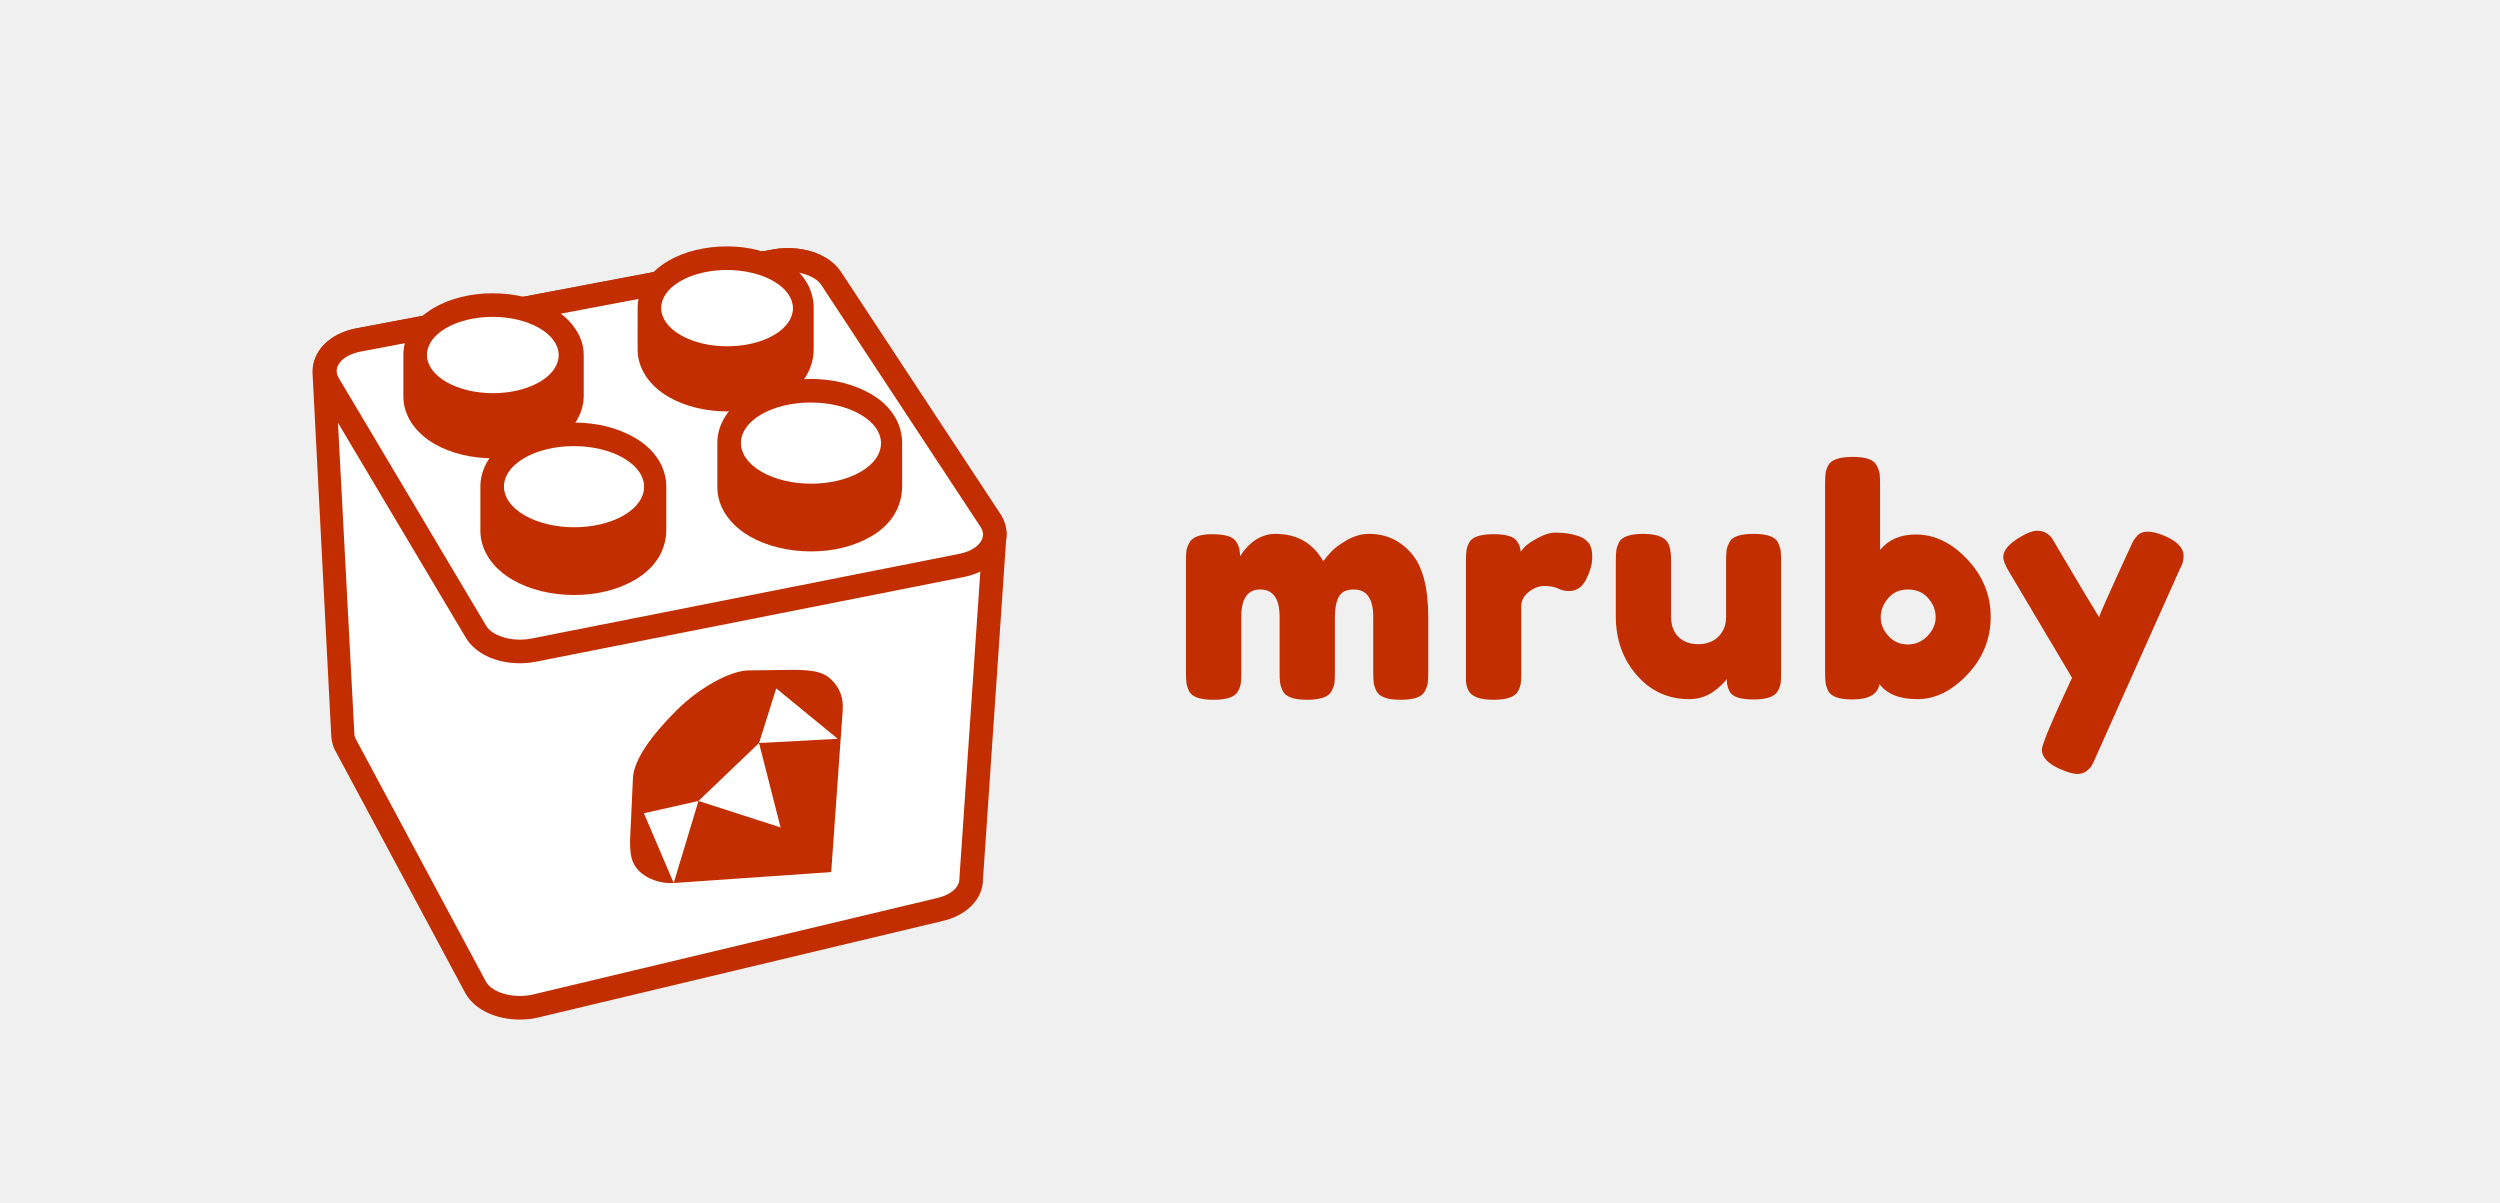
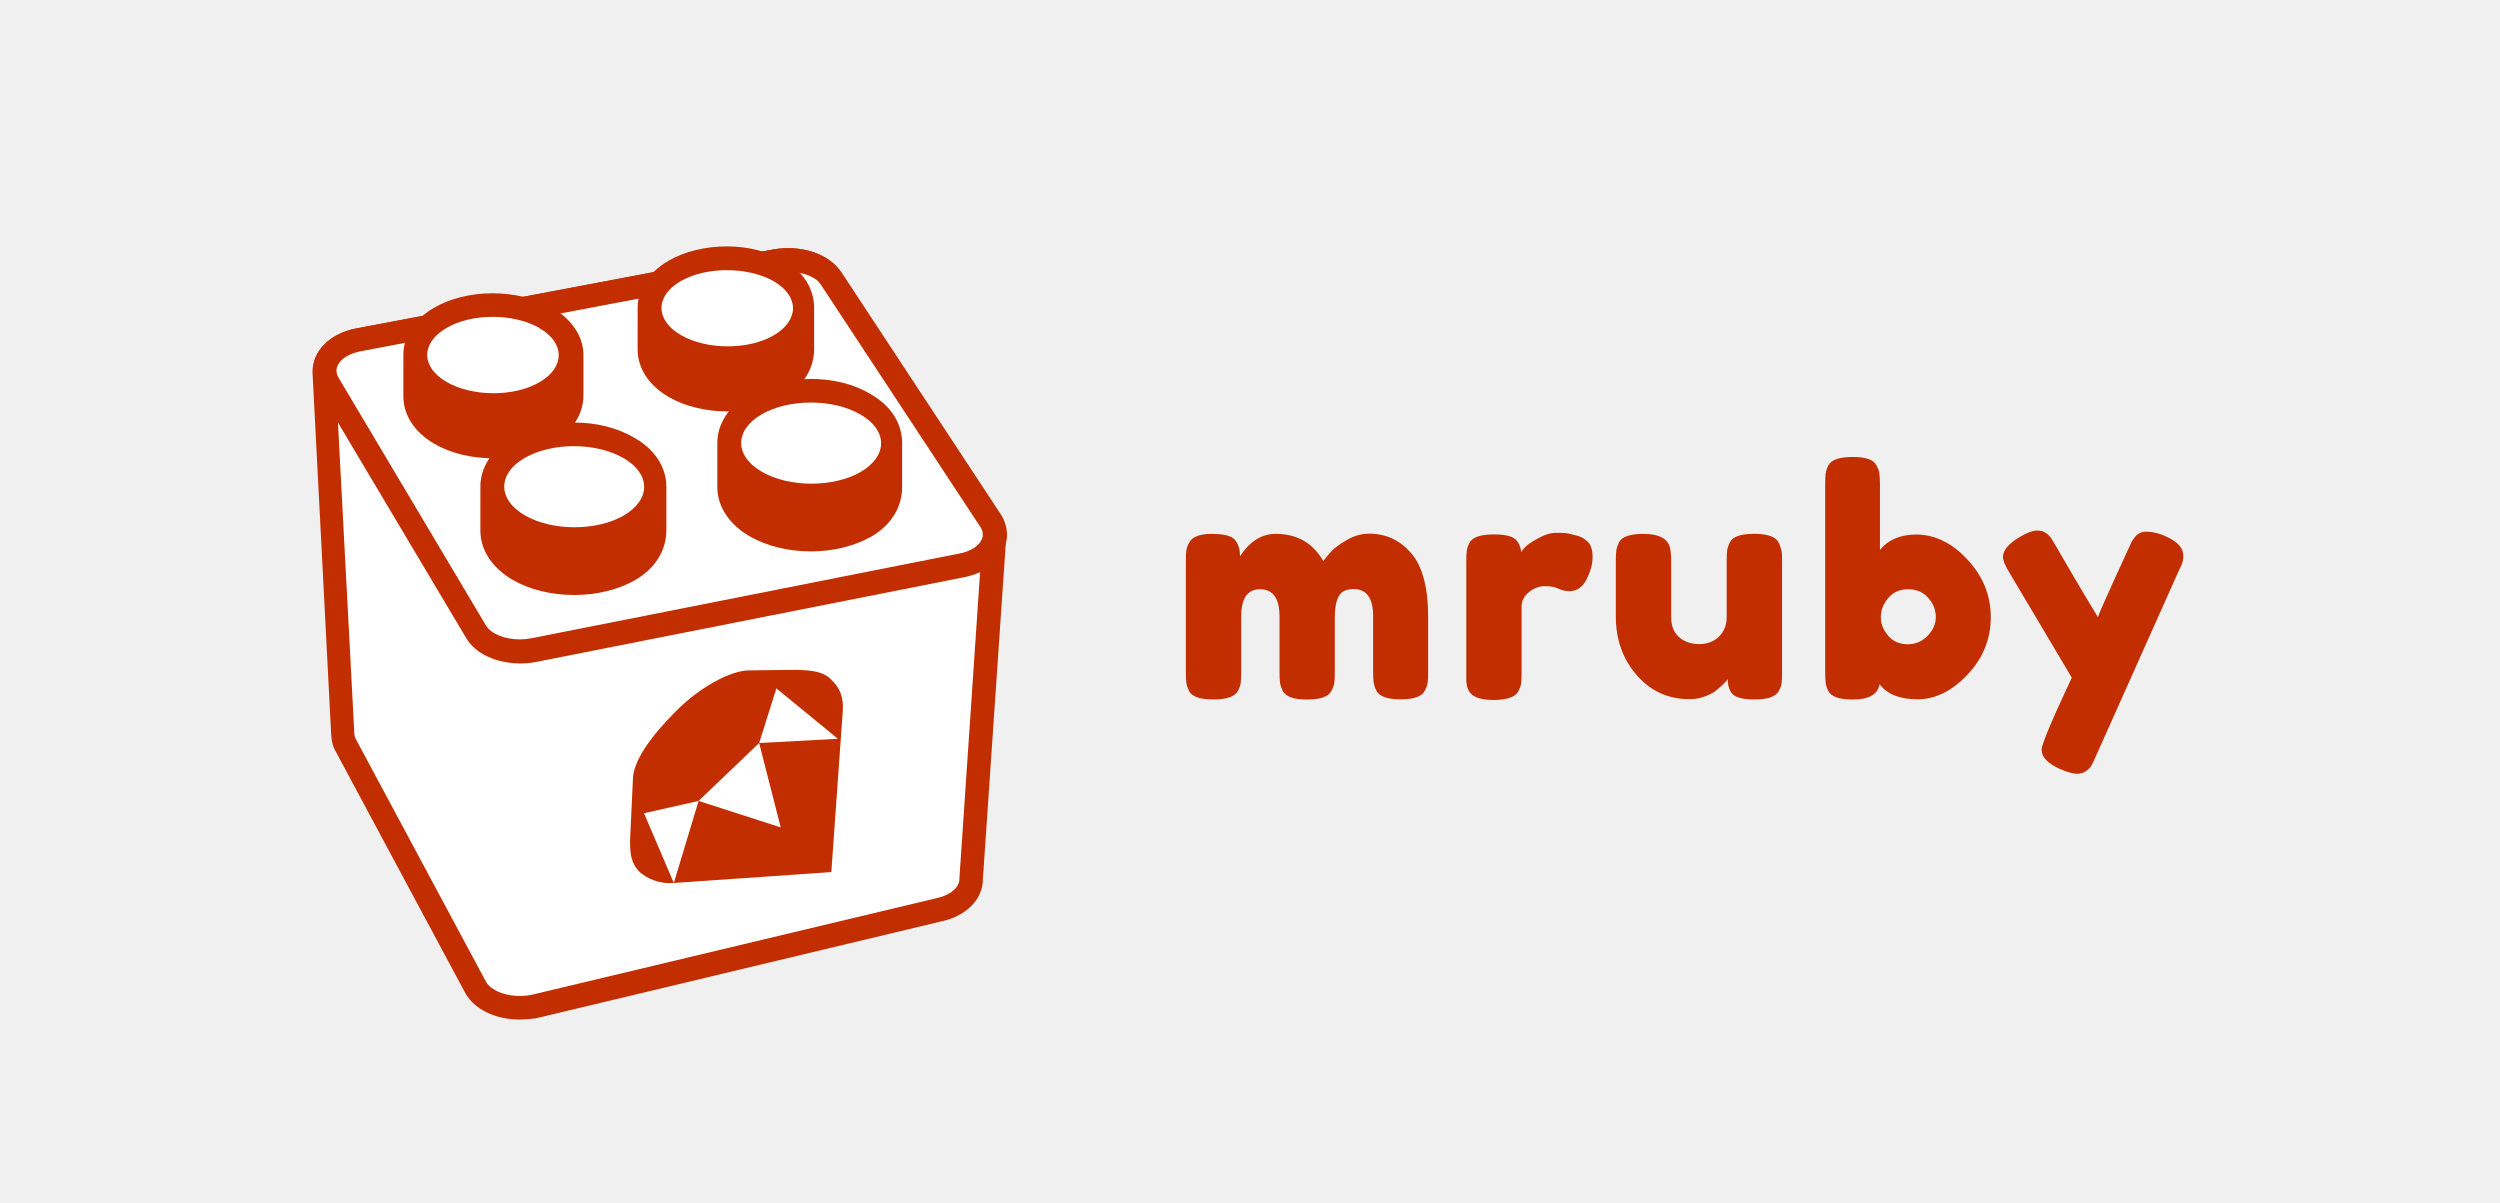
<svg xmlns="http://www.w3.org/2000/svg" version="1.1" x="0px" y="0px" width="424px" height="204px" viewBox="186 91 424 204" overflow="visible" enable-background="new 186 91 424 204" xml:space="preserve">
  <defs>
</defs>
  <rect display="none" opacity="0.1" fill="#C22E00" width="800" height="600" />
-   <path fill="#C22E00" d="M396.308,185.329c1.669-2.522,3.677-3.784,6.022-3.784c3.623,0,6.322,1.546,8.1,4.637  c0.391-0.533,0.861-1.093,1.412-1.679c0.551-0.587,1.43-1.226,2.639-1.919c1.207-0.692,2.451-1.039,3.73-1.039  c2.842,0,5.223,1.093,7.141,3.277c1.918,2.186,2.877,5.801,2.877,10.845v9.326c0,0.817-0.025,1.431-0.08,1.839  c-0.053,0.408-0.221,0.879-0.506,1.412c-0.461,0.959-1.83,1.438-4.104,1.438c-2.238,0-3.605-0.497-4.104-1.492  c-0.248-0.533-0.398-1.003-0.453-1.412c-0.053-0.408-0.08-1.021-0.08-1.839v-9.325c0-3.091-1.102-4.637-3.303-4.637  c-1.244,0-2.088,0.409-2.531,1.226c-0.445,0.817-0.666,1.972-0.666,3.464v9.326c0,0.853-0.027,1.475-0.08,1.865  c-0.055,0.392-0.223,0.853-0.506,1.386c-0.498,0.959-1.885,1.438-4.158,1.438c-2.238,0-3.605-0.497-4.104-1.492  c-0.248-0.533-0.398-1.003-0.453-1.412c-0.053-0.408-0.078-1.021-0.078-1.839v-9.325c0-3.091-1.102-4.637-3.305-4.637  c-2.132,0-3.197,1.546-3.197,4.637v9.432c0,0.818-0.026,1.431-0.08,1.839c-0.053,0.409-0.222,0.879-0.506,1.412  c-0.533,0.925-1.919,1.386-4.157,1.386s-3.605-0.479-4.104-1.438c-0.248-0.533-0.399-0.994-0.452-1.386  c-0.054-0.391-0.08-1.013-0.08-1.865v-18.759c0-0.816,0.026-1.43,0.08-1.838c0.053-0.408,0.221-0.861,0.506-1.359  c0.533-0.959,1.794-1.438,3.784-1.438c1.989,0,3.285,0.319,3.89,0.959C396.005,183.197,396.308,184.121,396.308,185.329z" />
-   <path fill="#C22E00" d="M453.703,181.917c0.674,0.213,1.232,0.578,1.678,1.093c0.443,0.516,0.666,1.341,0.666,2.478  c0,1.138-0.338,2.381-1.012,3.73c-0.676,1.351-1.652,2.025-2.932,2.025c-0.639,0-1.252-0.142-1.838-0.427  c-0.586-0.283-1.359-0.426-2.318-0.426s-1.857,0.338-2.691,1.013c-0.836,0.675-1.252,1.492-1.252,2.451v11.19  c0,0.818-0.027,1.431-0.08,1.839c-0.053,0.409-0.223,0.879-0.506,1.412c-0.533,0.925-1.92,1.386-4.158,1.386  c-1.705,0-2.93-0.302-3.676-0.906c-0.568-0.497-0.889-1.261-0.959-2.291c0-0.354,0-0.87,0-1.546v-18.705  c0-0.816,0.025-1.43,0.08-1.838c0.053-0.408,0.203-0.861,0.451-1.359c0.498-0.959,1.883-1.438,4.158-1.438  c2.131,0,3.463,0.408,3.996,1.226c0.391,0.568,0.586,1.154,0.586,1.759c0.178-0.248,0.436-0.551,0.773-0.906  c0.338-0.354,1.057-0.834,2.158-1.438c1.1-0.604,2.068-0.906,2.904-0.906c0.834,0,1.535,0.045,2.105,0.133  C452.404,181.554,453.027,181.705,453.703,181.917z" />
-   <path fill="#C22E00" d="M472.514,209.576c-3.59,0-6.564-1.359-8.926-4.077c-2.363-2.718-3.545-6.03-3.545-9.938v-9.326  c0-0.853,0.027-1.474,0.08-1.865c0.053-0.391,0.205-0.853,0.453-1.385c0.498-0.96,1.883-1.439,4.156-1.439  c2.486,0,3.943,0.676,4.371,2.025c0.213,0.568,0.318,1.475,0.318,2.718v9.326c0,1.457,0.418,2.594,1.252,3.41  c0.836,0.817,1.955,1.226,3.357,1.226c1.404,0,2.541-0.426,3.412-1.279c0.869-0.853,1.305-1.972,1.305-3.356v-9.433  c0-0.817,0.027-1.43,0.08-1.839c0.053-0.408,0.221-0.879,0.506-1.412c0.461-0.924,1.83-1.386,4.104-1.386  c2.238,0,3.605,0.479,4.104,1.439c0.248,0.532,0.4,1.004,0.453,1.412s0.08,1.021,0.08,1.838v18.865c0,0.782-0.027,1.377-0.08,1.785  c-0.053,0.409-0.223,0.862-0.506,1.359c-0.533,0.924-1.9,1.385-4.104,1.385c-2.168,0-3.5-0.426-3.996-1.278  c-0.355-0.604-0.533-1.332-0.533-2.186c-0.143,0.249-0.463,0.604-0.959,1.066c-0.498,0.462-0.979,0.853-1.439,1.172  C475.248,209.185,473.934,209.576,472.514,209.576z" />
-   <path fill="#C22E00" d="M510.936,181.651c3.162,0,6.066,1.404,8.713,4.21c2.646,2.808,3.971,6.067,3.971,9.779  c0,3.713-1.314,6.964-3.943,9.752c-2.631,2.79-5.455,4.184-8.475,4.184s-5.168-0.853-6.447-2.558c-0.285,1.74-1.812,2.61-4.584,2.61  c-2.238,0-3.605-0.479-4.104-1.438c-0.248-0.533-0.398-1.003-0.451-1.412c-0.055-0.408-0.08-1.021-0.08-1.839v-31.814  c0-0.816,0.025-1.43,0.08-1.838c0.053-0.408,0.203-0.861,0.451-1.359c0.498-0.959,1.883-1.439,4.158-1.439  c2.238,0,3.588,0.479,4.049,1.439c0.285,0.533,0.453,1.004,0.508,1.412c0.053,0.409,0.08,1.021,0.08,1.839v11.084  C506.281,182.522,508.307,181.651,510.936,181.651z M506.273,198.864c0.869,0.96,1.961,1.439,3.277,1.439  c1.312,0,2.432-0.479,3.357-1.439c0.922-0.959,1.385-2.024,1.385-3.197c0-1.172-0.426-2.246-1.279-3.224  c-0.852-0.977-1.99-1.466-3.41-1.466c-1.422,0-2.551,0.498-3.385,1.492c-0.834,0.995-1.252,2.07-1.252,3.224  C504.967,196.848,505.402,197.905,506.273,198.864z" />
-   <path fill="#C22E00" d="M553.195,181.917c2.096,0.925,3.145,2.044,3.145,3.357c0,0.64-0.143,1.244-0.428,1.812  c-0.285,0.569-0.426,0.871-0.426,0.906l-13.963,31.229c-0.283,0.675-0.523,1.189-0.719,1.546c-0.195,0.354-0.506,0.692-0.932,1.012  c-0.428,0.32-0.961,0.479-1.6,0.479s-1.582-0.266-2.824-0.799c-2.098-0.925-3.145-2.025-3.145-3.304  c0-0.854,1.705-4.922,5.115-12.204l-10.604-17.853c-0.711-1.172-1.066-2.042-1.066-2.611c0-1.137,0.959-2.272,2.877-3.41  c1.209-0.71,2.15-1.066,2.826-1.066c0.674,0,1.225,0.143,1.65,0.427c0.428,0.285,0.738,0.578,0.934,0.879  c0.195,0.303,1.172,1.955,2.93,4.956c1.76,3.003,3.438,5.801,5.037,8.394c0.178-0.567,1.137-2.762,2.877-6.581  s2.674-5.854,2.799-6.102c0.123-0.249,0.328-0.551,0.613-0.906c0.461-0.604,1.109-0.906,1.943-0.906  C551.072,181.171,552.057,181.42,553.195,181.917z" />
-   <path fill="#C22E00" d="M274.184,263.917c-4.071,0-7.587-1.658-9.176-4.327l-0.088-0.155l-21.984-40.986  c-0.496-0.863-0.706-1.791-0.761-2.759L239,154.139v-0.105c0-3.508,2.912-6.455,7.349-7.333l70.573-13.361  c0.851-0.169,1.75-0.258,2.673-0.258c4.038,0,7.517,1.617,9.129,4.228l27.038,41.06l0.042,0.075  c0.541,0.905,0.841,1.877,0.892,2.889l0.012,0.238l-3.989,58.485c0.014,3.458-2.84,6.332-7.209,7.224l-68.597,16.372  C276.025,263.829,275.107,263.917,274.184,263.917z" />
-   <path fill="#FFFFFF" d="M348.715,239.964c0.076,1.493-1.51,2.904-4.065,3.409l-68.514,16.355c-3.158,0.625-6.602-0.354-7.691-2.185  l-22.018-41.048c-0.203-0.341-0.309-0.691-0.328-1.034l-3.237-61.429c0-1.491,1.628-2.901,4.194-3.409l70.574-13.354  c3.146-0.623,6.62,0.355,7.705,2.181l27.033,41.047c0.206,0.345,0.314,0.695,0.332,1.04L348.715,239.964z" />
-   <path fill="#FFFFFF" d="M274.184,201.488c-3.319,0-6.246-1.315-7.458-3.35l-25.018-42.049c-0.723-1.216-0.811-2.582-0.247-3.847  c0.786-1.761,2.728-3.065,5.327-3.579l70.529-13.357c0.74-0.147,1.525-0.223,2.316-0.223c3.317,0,6.242,1.313,7.452,3.346  l26.97,40.97c0.773,1.296,0.861,2.665,0.296,3.931c-0.785,1.76-2.722,3.063-5.313,3.577l-72.514,14.355  C275.764,201.412,274.977,201.488,274.184,201.488z" />
-   <path fill="#C22E00" d="M319.634,137.082c2.512,0,4.869,0.917,5.733,2.369l27.019,41.047c1.089,1.832-0.589,3.823-3.735,4.446  l-72.514,14.355c-0.646,0.128-1.305,0.188-1.953,0.188c-2.517,0-4.872-0.917-5.739-2.373l-25.018-42.049  c-1.086-1.826,0.591-3.817,3.749-4.441l70.514-13.354C318.333,137.143,318.988,137.082,319.634,137.082 M319.634,133.082  c-0.921,0-1.836,0.089-2.721,0.264l-70.481,13.348c-3.277,0.647-5.743,2.37-6.797,4.732c-0.824,1.848-0.695,3.919,0.354,5.684  l25.018,42.05c1.589,2.67,5.105,4.328,9.176,4.328c0.923,0,1.841-0.089,2.729-0.265l72.514-14.355  c3.238-0.641,5.699-2.363,6.752-4.724c0.825-1.849,0.695-3.923-0.355-5.69l-0.047-0.079l-0.05-0.077l-26.98-40.988  C327.134,134.699,323.655,133.082,319.634,133.082L319.634,133.082z" />
-   <path fill="#C22E00" d="M309.346,160.774c-3.675,0-7.194-0.863-9.91-2.432c-3.347-1.932-5.278-4.854-5.296-8.017l0.002-6.919  c-0.07-3.226,1.835-6.204,5.236-8.181c2.705-1.571,6.22-2.437,9.899-2.437c3.675,0,6.952,0.863,9.668,2.432  c3.347,1.932,5.055,4.854,5.055,8.017v6.97c0,3.182-1.714,6.223-4.996,8.13C316.299,159.909,313.025,160.774,309.346,160.774z" />
-   <path fill="#FFFFFF" d="M317.187,138.685c4.375,2.526,4.399,6.625,0.052,9.152s-11.425,2.526-15.8,0  c-4.381-2.529-4.398-6.625-0.051-9.152C305.733,136.159,312.806,136.155,317.187,138.685z" />
-   <path fill="#C22E00" d="M269.615,168.726c-3.675,0-7.194-0.863-9.91-2.432c-3.347-1.933-5.278-4.854-5.296-8.016l0.002-6.919  c-0.07-3.225,1.834-6.203,5.236-8.18c2.705-1.572,6.221-2.438,9.9-2.438c3.675,0,7.317,0.863,10.033,2.432  c3.347,1.931,5.42,4.853,5.42,8.016v6.92c0,3.226-1.96,6.204-5.362,8.18C276.935,167.86,273.294,168.726,269.615,168.726z" />
-   <path fill="#FFFFFF" d="M277.457,146.636c4.375,2.526,4.399,6.625,0.052,9.152s-11.425,2.526-15.8,0  c-4.381-2.529-4.398-6.625-0.051-9.152C266.003,144.111,273.076,144.107,277.457,146.636z" />
-   <path fill="#C22E00" d="M323.576,184.521c-3.864,0-7.562-0.906-10.411-2.552c-3.479-2.008-5.486-5.036-5.506-8.305l0.002-7.361  c-0.073-3.335,1.906-6.422,5.441-8.477c2.838-1.649,6.532-2.557,10.4-2.557c3.864,0,7.352,0.906,10.201,2.552  c3.479,2.008,5.295,5.036,5.295,8.306v7.36c0,3.337-1.698,6.423-5.234,8.477C330.929,183.612,327.445,184.521,323.576,184.521z" />
-   <path fill="#FFFFFF" d="M331.915,161.284c4.653,2.687,4.678,7.046,0.056,9.733c-4.622,2.687-12.15,2.687-16.802,0  c-4.66-2.69-4.677-7.046-0.055-9.733C319.735,158.598,327.256,158.594,331.915,161.284z" />
-   <path fill="#C22E00" d="M283.389,191.913c-3.864,0-7.562-0.906-10.411-2.552c-3.479-2.009-5.486-5.037-5.505-8.306l0.002-7.36  c-0.074-3.336,1.906-6.422,5.441-8.478c2.838-1.649,6.532-2.557,10.4-2.557c3.864,0,7.445,0.906,10.295,2.552  c3.479,2.008,5.389,5.036,5.389,8.306v7.36c0,3.336-1.792,6.423-5.327,8.477C290.835,191.005,287.258,191.913,283.389,191.913z" />
-   <path fill="#FFFFFF" d="M291.728,168.676c4.653,2.687,4.678,7.046,0.056,9.732c-4.622,2.687-12.15,2.687-16.802,0  c-4.66-2.689-4.677-7.046-0.055-9.732C279.548,165.991,287.069,165.987,291.728,168.676z" />
-   <path fill="#C22E00" d="M327.021,206.292c-1.402-1.402-3.186-1.604-5.979-1.689l-8.218,0.1c-2.804,0.085-7.965,2.652-12.171,6.859  c-4.144,4.143-7.285,8.415-7.313,11.588l-0.484,10.397c0,2.347,0.185,3.832,1.519,5.166c1.313,1.313,3.56,2.18,5.86,2.045  l0.022-0.002l-5.053-11.83l9.258-2.086l10.269-9.819l2.92-9.273l10.429,8.552l-13.349,0.722l3.657,14.312l-13.926-4.492  l-4.203,13.916l26.714-1.851l1.94-27.309l0,0C329.105,209.231,328.364,207.633,327.021,206.292z" />
+   <path fill="#C22E00" d="M396.308 185.329c1.669-2.522 3.677-3.784 6.022-3.784c3.623 0 6.3 1.5 8.1 4.6 c0.391-0.533 0.861-1.093 1.412-1.679c0.551-0.587 1.43-1.226 2.639-1.919c1.207-0.692 2.451-1.039 3.73-1.039 c2.842 0 5.2 1.1 7.1 3.277c1.918 2.2 2.9 5.8 2.9 10.845v9.326c0 0.817-0.025 1.431-0.08 1.8 c-0.053 0.408-0.221 0.879-0.506 1.412c-0.461 0.959-1.83 1.438-4.104 1.438c-2.238 0-3.605-0.497-4.104-1.492 c-0.248-0.533-0.398-1.003-0.453-1.412c-0.053-0.408-0.08-1.021-0.08-1.839v-9.325c0-3.091-1.102-4.637-3.303-4.637 c-1.244 0-2.088 0.409-2.531 1.226c-0.445 0.817-0.666 1.972-0.666 3.464v9.326c0 0.853-0.027 1.475-0.08 1.9 c-0.055 0.392-0.223 0.853-0.506 1.386c-0.498 0.959-1.885 1.438-4.158 1.438c-2.238 0-3.605-0.497-4.104-1.492 c-0.248-0.533-0.398-1.003-0.453-1.412c-0.053-0.408-0.078-1.021-0.078-1.839v-9.325c0-3.091-1.102-4.637-3.305-4.637 c-2.132 0-3.197 1.546-3.197 4.637v9.432c0 0.818-0.026 1.431-0.08 1.839c-0.053 0.409-0.222 0.879-0.506 1.4 c-0.533 0.925-1.919 1.386-4.157 1.386s-3.605-0.479-4.104-1.438c-0.248-0.533-0.399-0.994-0.452-1.386 c-0.054-0.391-0.08-1.013-0.08-1.865v-18.759c0-0.816 0.026-1.43 0.08-1.838c0.053-0.408 0.221-0.861 0.506-1.359 c0.533-0.959 1.794-1.438 3.784-1.438c1.989 0 3.3 0.3 3.9 0.959C396.005 183.2 396.3 184.1 396.3 185.329z" />
+   <path fill="#C22E00" d="M453.703 181.917c0.674 0.2 1.2 0.6 1.7 1.093c0.443 0.5 0.7 1.3 0.7 2.5 c0 1.138-0.338 2.381-1.012 3.73c-0.676 1.351-1.652 2.025-2.932 2.025c-0.639 0-1.252-0.142-1.838-0.427 c-0.586-0.283-1.359-0.426-2.318-0.426s-1.857 0.338-2.691 1.013c-0.836 0.675-1.252 1.492-1.252 2.451v11.19 c0 0.818-0.027 1.431-0.08 1.839c-0.053 0.409-0.223 0.879-0.506 1.412c-0.533 0.925-1.92 1.386-4.158 1.4 c-1.705 0-2.93-0.302-3.676-0.906c-0.568-0.497-0.889-1.261-0.959-2.291c0-0.354 0-0.87 0-1.546v-18.705 c0-0.816 0.025-1.43 0.08-1.838c0.053-0.408 0.203-0.861 0.451-1.359c0.498-0.959 1.883-1.438 4.158-1.438 c2.131 0 3.5 0.4 4 1.226c0.391 0.6 0.6 1.2 0.6 1.759c0.178-0.248 0.436-0.551 0.773-0.906 c0.338-0.354 1.057-0.834 2.158-1.438c1.1-0.604 2.068-0.906 2.904-0.906c0.834 0 1.5 0 2.1 0.1 C452.404 181.6 453 181.7 453.7 181.917z" />
+   <path fill="#C22E00" d="M472.514 209.576c-3.59 0-6.564-1.359-8.926-4.077c-2.363-2.718-3.545-6.03-3.545-9.938v-9.326 c0-0.853 0.027-1.474 0.08-1.865c0.053-0.391 0.205-0.853 0.453-1.385c0.498-0.96 1.883-1.439 4.156-1.439 c2.486 0 3.9 0.7 4.4 2.025c0.213 0.6 0.3 1.5 0.3 2.718v9.326c0 1.5 0.4 2.6 1.3 3.4 c0.836 0.8 2 1.2 3.4 1.226c1.404 0 2.541-0.426 3.412-1.279c0.869-0.853 1.305-1.972 1.305-3.356v-9.433 c0-0.817 0.027-1.43 0.08-1.839c0.053-0.408 0.221-0.879 0.506-1.412c0.461-0.924 1.83-1.386 4.104-1.386 c2.238 0 3.6 0.5 4.1 1.439c0.248 0.5 0.4 1 0.5 1.412s0.08 1 0.1 1.838v18.865c0 0.782-0.027 1.377-0.08 1.8 c-0.053 0.409-0.223 0.862-0.506 1.359c-0.533 0.924-1.9 1.385-4.104 1.385c-2.168 0-3.5-0.426-3.996-1.278 c-0.355-0.604-0.533-1.332-0.533-2.186c-0.143 0.249-0.463 0.604-0.959 1.066c-0.498 0.462-0.979 0.853-1.439 1.2 C475.248 209.2 473.9 209.6 472.5 209.576z" />
+   <path fill="#C22E00" d="M510.936 181.651c3.162 0 6.1 1.4 8.7 4.21c2.646 2.8 4 6.1 4 9.8 c0 3.713-1.314 6.964-3.943 9.752c-2.631 2.79-5.455 4.184-8.475 4.184s-5.168-0.853-6.447-2.558c-0.285 1.74-1.812 2.61-4.584 2.6 c-2.238 0-3.605-0.479-4.104-1.438c-0.248-0.533-0.398-1.003-0.451-1.412c-0.055-0.408-0.08-1.021-0.08-1.839v-31.814 c0-0.816 0.025-1.43 0.08-1.838c0.053-0.408 0.203-0.861 0.451-1.359c0.498-0.959 1.883-1.439 4.158-1.439 c2.238 0 3.6 0.5 4 1.439c0.285 0.5 0.5 1 0.5 1.412c0.053 0.4 0.1 1 0.1 1.839v11.084 C506.281 182.5 508.3 181.7 510.9 181.651z M506.273 198.864c0.869 1 2 1.4 3.3 1.4 c1.312 0 2.432-0.479 3.357-1.439c0.922-0.959 1.385-2.024 1.385-3.197c0-1.172-0.426-2.246-1.279-3.224 c-0.852-0.977-1.99-1.466-3.41-1.466c-1.422 0-2.551 0.498-3.385 1.492c-0.834 0.995-1.252 2.07-1.252 3.2 C504.967 196.8 505.4 197.9 506.3 198.864z" />
+   <path fill="#C22E00" d="M553.195 181.917c2.096 0.9 3.1 2 3.1 3.357c0 0.64-0.143 1.244-0.428 1.8 c-0.285 0.569-0.426 0.871-0.426 0.906l-13.963 31.229c-0.283 0.675-0.523 1.189-0.719 1.546c-0.195 0.354-0.506 0.692-0.932 1 c-0.428 0.32-0.961 0.479-1.6 0.479s-1.582-0.266-2.824-0.799c-2.098-0.925-3.145-2.025-3.145-3.304 c0-0.854 1.705-4.922 5.115-12.204l-10.604-17.853c-0.711-1.172-1.066-2.042-1.066-2.611c0-1.137 0.959-2.272 2.877-3.41 c1.209-0.71 2.15-1.066 2.826-1.066c0.674 0 1.2 0.1 1.6 0.427c0.428 0.3 0.7 0.6 0.9 0.9 c0.195 0.3 1.2 2 2.9 4.956c1.76 3 3.4 5.8 5 8.394c0.178-0.567 1.137-2.762 2.877-6.581 s2.674-5.854 2.799-6.102c0.123-0.249 0.328-0.551 0.613-0.906c0.461-0.604 1.109-0.906 1.943-0.906 C551.072 181.2 552.1 181.4 553.2 181.917z" />
+   <path fill="#C22E00" d="M274.184 263.917c-4.071 0-7.587-1.658-9.176-4.327l-0.088-0.155l-21.984-40.986 c-0.496-0.863-0.706-1.791-0.761-2.759L239 154.139v-0.105c0-3.508 2.912-6.455 7.349-7.333l70.573-13.361 c0.851-0.169 1.75-0.258 2.673-0.258c4.038 0 7.5 1.6 9.1 4.228l27.038 41.06l0.042 0.1 c0.541 0.9 0.8 1.9 0.9 2.889l0.012 0.238l-3.989 58.485c0.014 3.458-2.84 6.332-7.209 7.224l-68.597 16.4 C276.025 263.8 275.1 263.9 274.2 263.917z" />
+   <path fill="#FFFFFF" d="M348.715 239.964c0.076 1.493-1.51 2.904-4.065 3.409l-68.514 16.355c-3.158 0.625-6.602-0.354-7.691-2.185 l-22.018-41.048c-0.203-0.341-0.309-0.691-0.328-1.034l-3.237-61.429c0-1.491 1.628-2.901 4.194-3.409l70.574-13.354 c3.146-0.623 6.6 0.4 7.7 2.181l27.033 41.047c0.206 0.3 0.3 0.7 0.3 1.04L348.715 239.964z" />
+   <path fill="#FFFFFF" d="M274.184 201.488c-3.319 0-6.246-1.315-7.458-3.35l-25.018-42.049c-0.723-1.216-0.811-2.582-0.247-3.847 c0.786-1.761 2.728-3.065 5.327-3.579l70.529-13.357c0.74-0.147 1.525-0.223 2.316-0.223c3.317 0 6.2 1.3 7.5 3.3 l26.97 40.97c0.773 1.3 0.9 2.7 0.3 3.931c-0.785 1.76-2.722 3.063-5.313 3.577l-72.514 14.4 C275.764 201.4 275 201.5 274.2 201.488z" />
+   <path fill="#C22E00" d="M319.634 137.082c2.512 0 4.9 0.9 5.7 2.369l27.019 41.047c1.089 1.832-0.589 3.823-3.735 4.4 l-72.514 14.355c-0.646 0.128-1.305 0.188-1.953 0.188c-2.517 0-4.872-0.917-5.739-2.373l-25.018-42.049 c-1.086-1.826 0.591-3.817 3.749-4.441l70.514-13.354C318.333 137.1 319 137.1 319.6 137.1 M319.634 133.1 c-0.921 0-1.836 0.089-2.721 0.264l-70.481 13.348c-3.277 0.647-5.743 2.37-6.797 4.732c-0.824 1.848-0.695 3.9 0.4 5.7 l25.018 42.05c1.589 2.7 5.1 4.3 9.2 4.328c0.923 0 1.841-0.089 2.729-0.265l72.514-14.355 c3.238-0.641 5.699-2.363 6.752-4.724c0.825-1.849 0.695-3.923-0.355-5.69l-0.047-0.079l-0.05-0.077l-26.98-40.988 C327.134 134.7 323.7 133.1 319.6 133.082L319.634 133.082z" />
+   <path fill="#C22E00" d="M309.346 160.774c-3.675 0-7.194-0.863-9.91-2.432c-3.347-1.932-5.278-4.854-5.296-8.017l0.002-6.919 c-0.07-3.226 1.835-6.204 5.236-8.181c2.705-1.571 6.22-2.437 9.899-2.437c3.675 0 7 0.9 9.7 2.4 c3.347 1.9 5.1 4.9 5.1 8.017v6.97c0 3.182-1.714 6.223-4.996 8.13C316.299 159.9 313 160.8 309.3 160.774z" />
+   <path fill="#FFFFFF" d="M317.187 138.685c4.375 2.5 4.4 6.6 0.1 9.152s-11.425 2.526-15.8 0 c-4.381-2.529-4.398-6.625-0.051-9.152C305.733 136.2 312.8 136.2 317.2 138.685z" />
+   <path fill="#C22E00" d="M269.615 168.726c-3.675 0-7.194-0.863-9.91-2.432c-3.347-1.933-5.278-4.854-5.296-8.016l0.002-6.919 c-0.07-3.225 1.834-6.203 5.236-8.18c2.705-1.572 6.221-2.438 9.9-2.438c3.675 0 7.3 0.9 10 2.4 c3.347 1.9 5.4 4.9 5.4 8.016v6.92c0 3.226-1.96 6.204-5.362 8.18C276.935 167.9 273.3 168.7 269.6 168.726z" />
+   <path fill="#FFFFFF" d="M277.457 146.636c4.375 2.5 4.4 6.6 0.1 9.152s-11.425 2.526-15.8 0 c-4.381-2.529-4.398-6.625-0.051-9.152C266.003 144.1 273.1 144.1 277.5 146.636z" />
+   <path fill="#C22E00" d="M323.576 184.521c-3.864 0-7.562-0.906-10.411-2.552c-3.479-2.008-5.486-5.036-5.506-8.305l0.002-7.361 c-0.073-3.335 1.906-6.422 5.441-8.477c2.838-1.649 6.532-2.557 10.4-2.557c3.864 0 7.4 0.9 10.2 2.6 c3.479 2 5.3 5 5.3 8.306v7.36c0 3.337-1.698 6.423-5.234 8.477C330.929 183.6 327.4 184.5 323.6 184.521z" />
+   <path fill="#FFFFFF" d="M331.915 161.284c4.653 2.7 4.7 7 0.1 9.733c-4.622 2.687-12.15 2.687-16.802 0 c-4.66-2.69-4.677-7.046-0.055-9.733C319.735 158.6 327.3 158.6 331.9 161.284z" />
+   <path fill="#C22E00" d="M283.389 191.913c-3.864 0-7.562-0.906-10.411-2.552c-3.479-2.009-5.486-5.037-5.505-8.306l0.002-7.36 c-0.074-3.336 1.906-6.422 5.441-8.478c2.838-1.649 6.532-2.557 10.4-2.557c3.864 0 7.4 0.9 10.3 2.6 c3.479 2 5.4 5 5.4 8.306v7.36c0 3.336-1.792 6.423-5.327 8.477C290.835 191 287.3 191.9 283.4 191.913z" />
+   <path fill="#FFFFFF" d="M291.728 168.676c4.653 2.7 4.7 7 0.1 9.732c-4.622 2.687-12.15 2.687-16.802 0 c-4.66-2.689-4.677-7.046-0.055-9.732C279.548 166 287.1 166 291.7 168.676z" />
+   <path fill="#C22E00" d="M327.021 206.292c-1.402-1.402-3.186-1.604-5.979-1.689l-8.218 0.1c-2.804 0.085-7.965 2.652-12.171 6.9 c-4.144 4.143-7.285 8.415-7.313 11.588l-0.484 10.397c0 2.3 0.2 3.8 1.5 5.166c1.313 1.3 3.6 2.2 5.9 2 l0.022-0.002l-5.053-11.83l9.258-2.086l10.269-9.819l2.92-9.273l10.429 8.552l-13.349 0.722l3.657 14.312l-13.926-4.492 l-4.203 13.916l26.714-1.851l1.94-27.309l0 0C329.105 209.2 328.4 207.6 327 206.292z" />
</svg>
